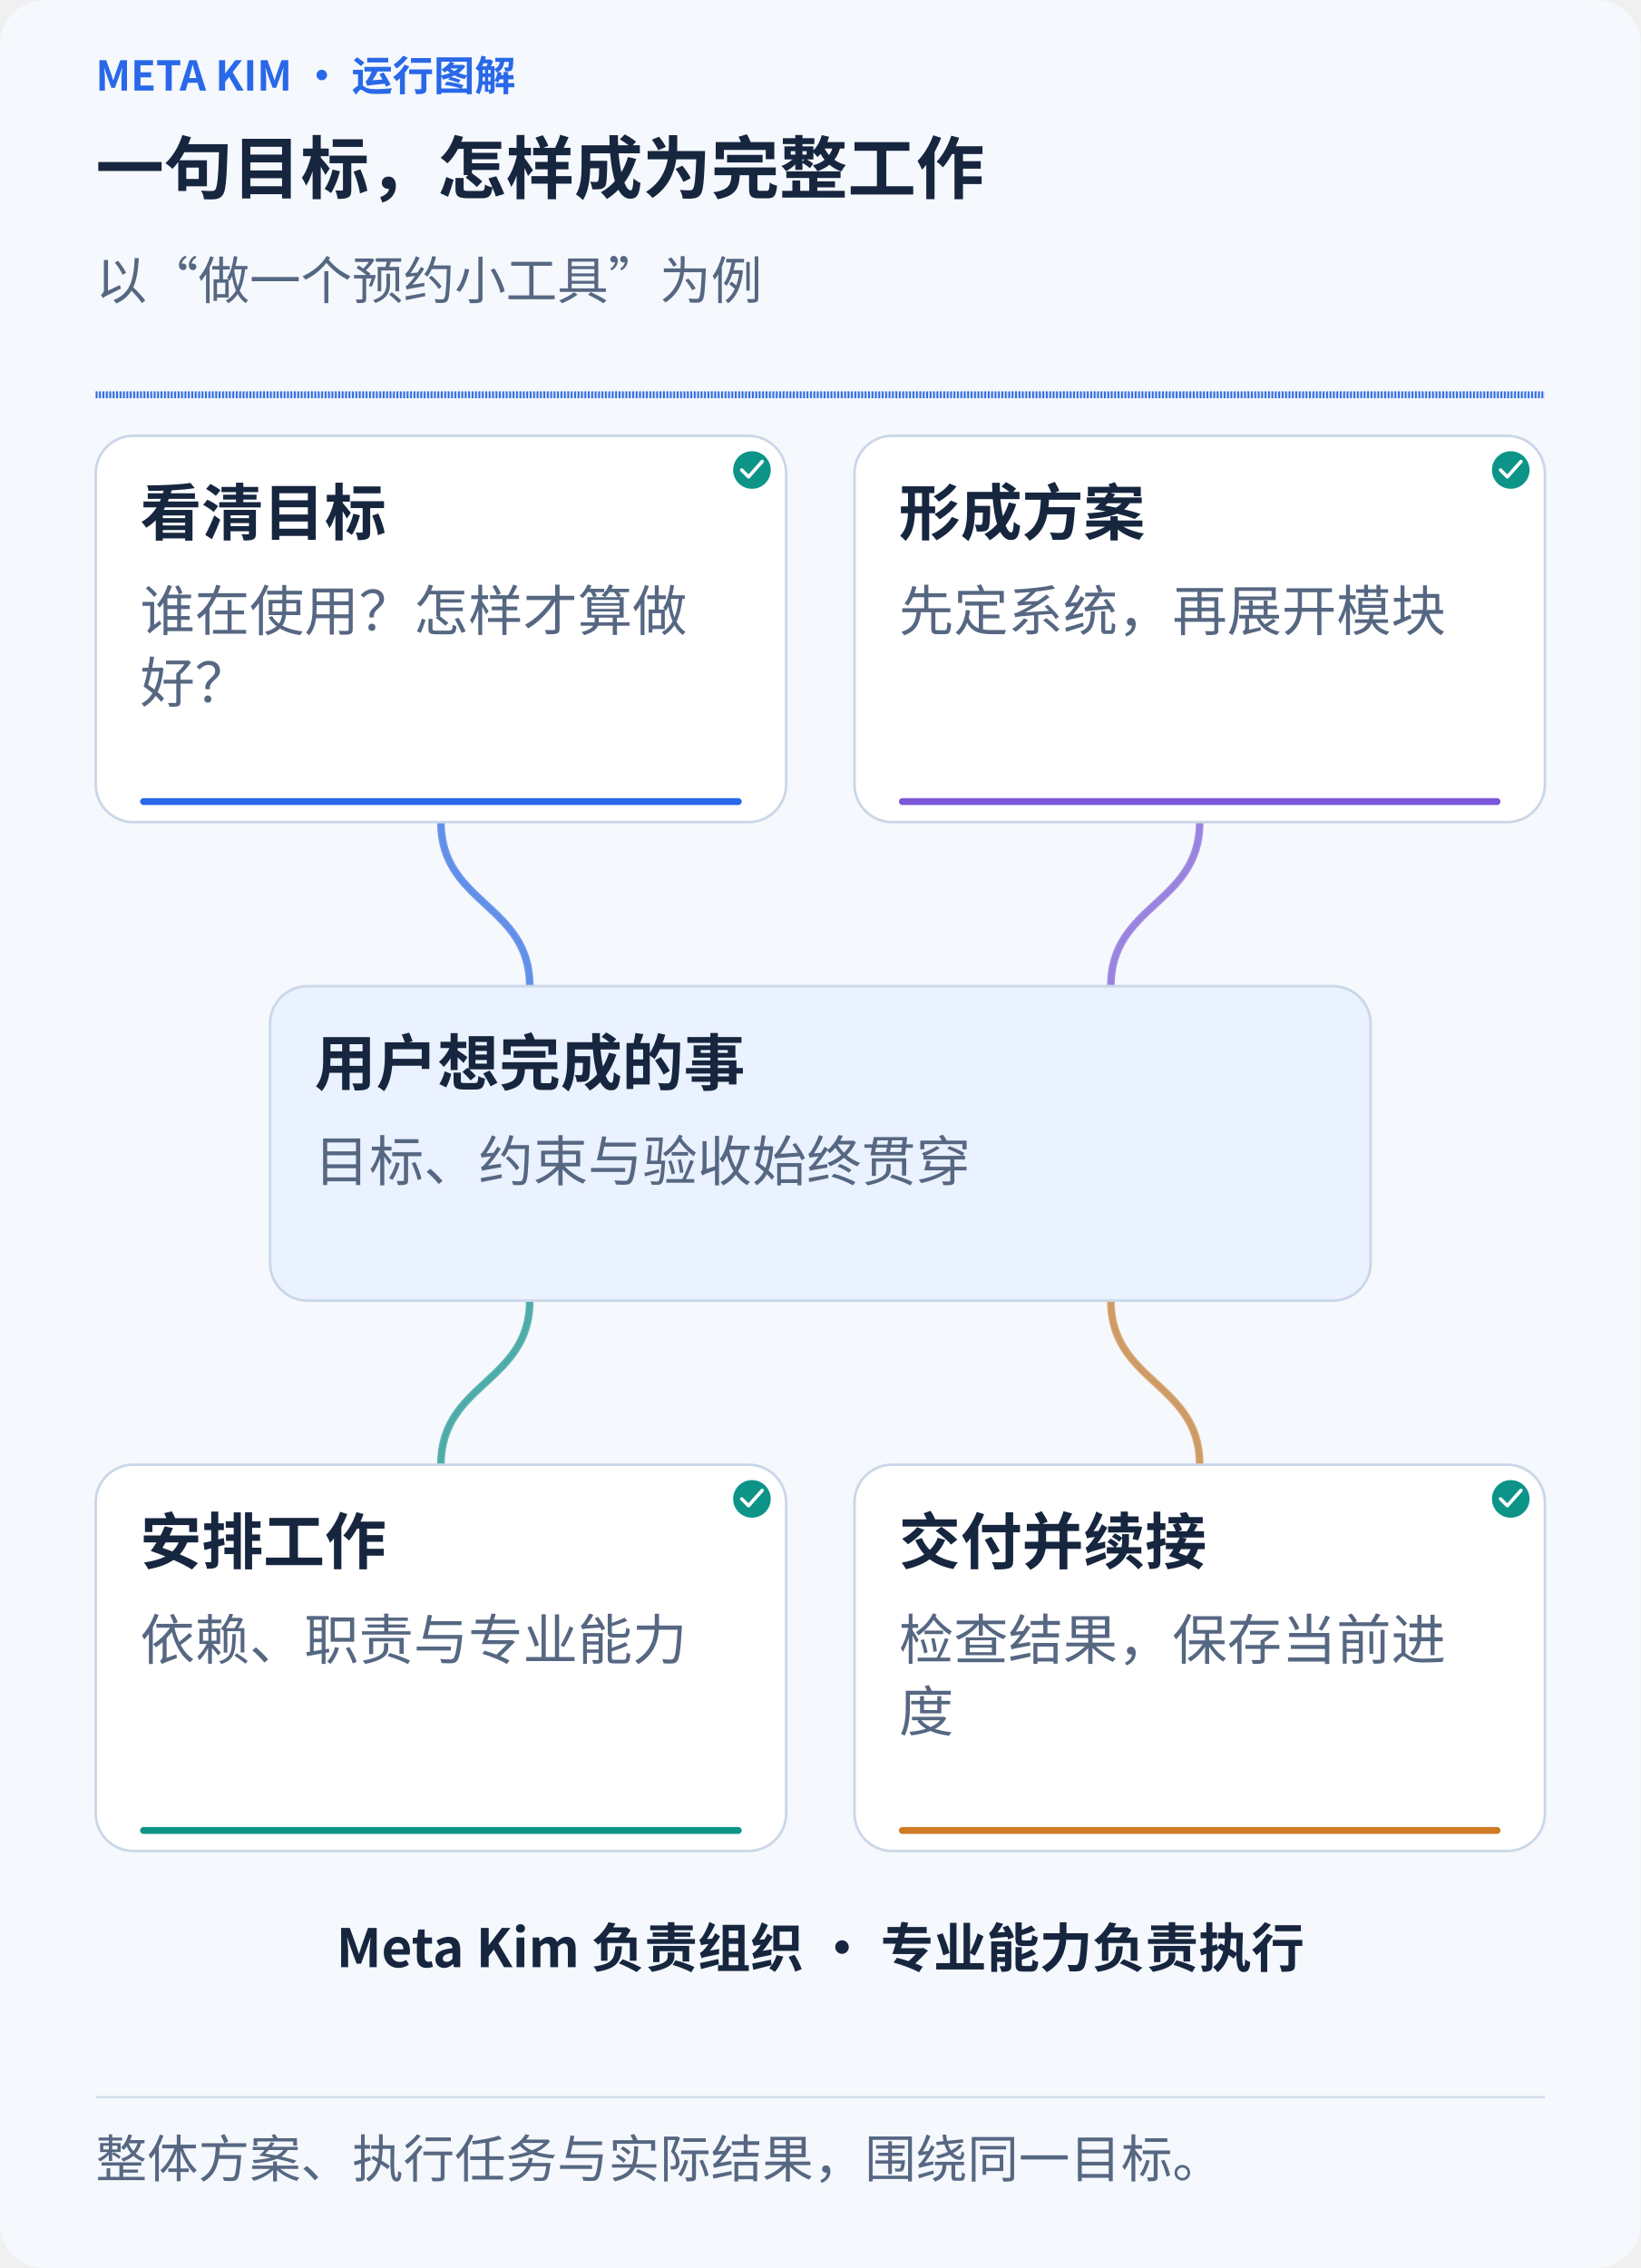
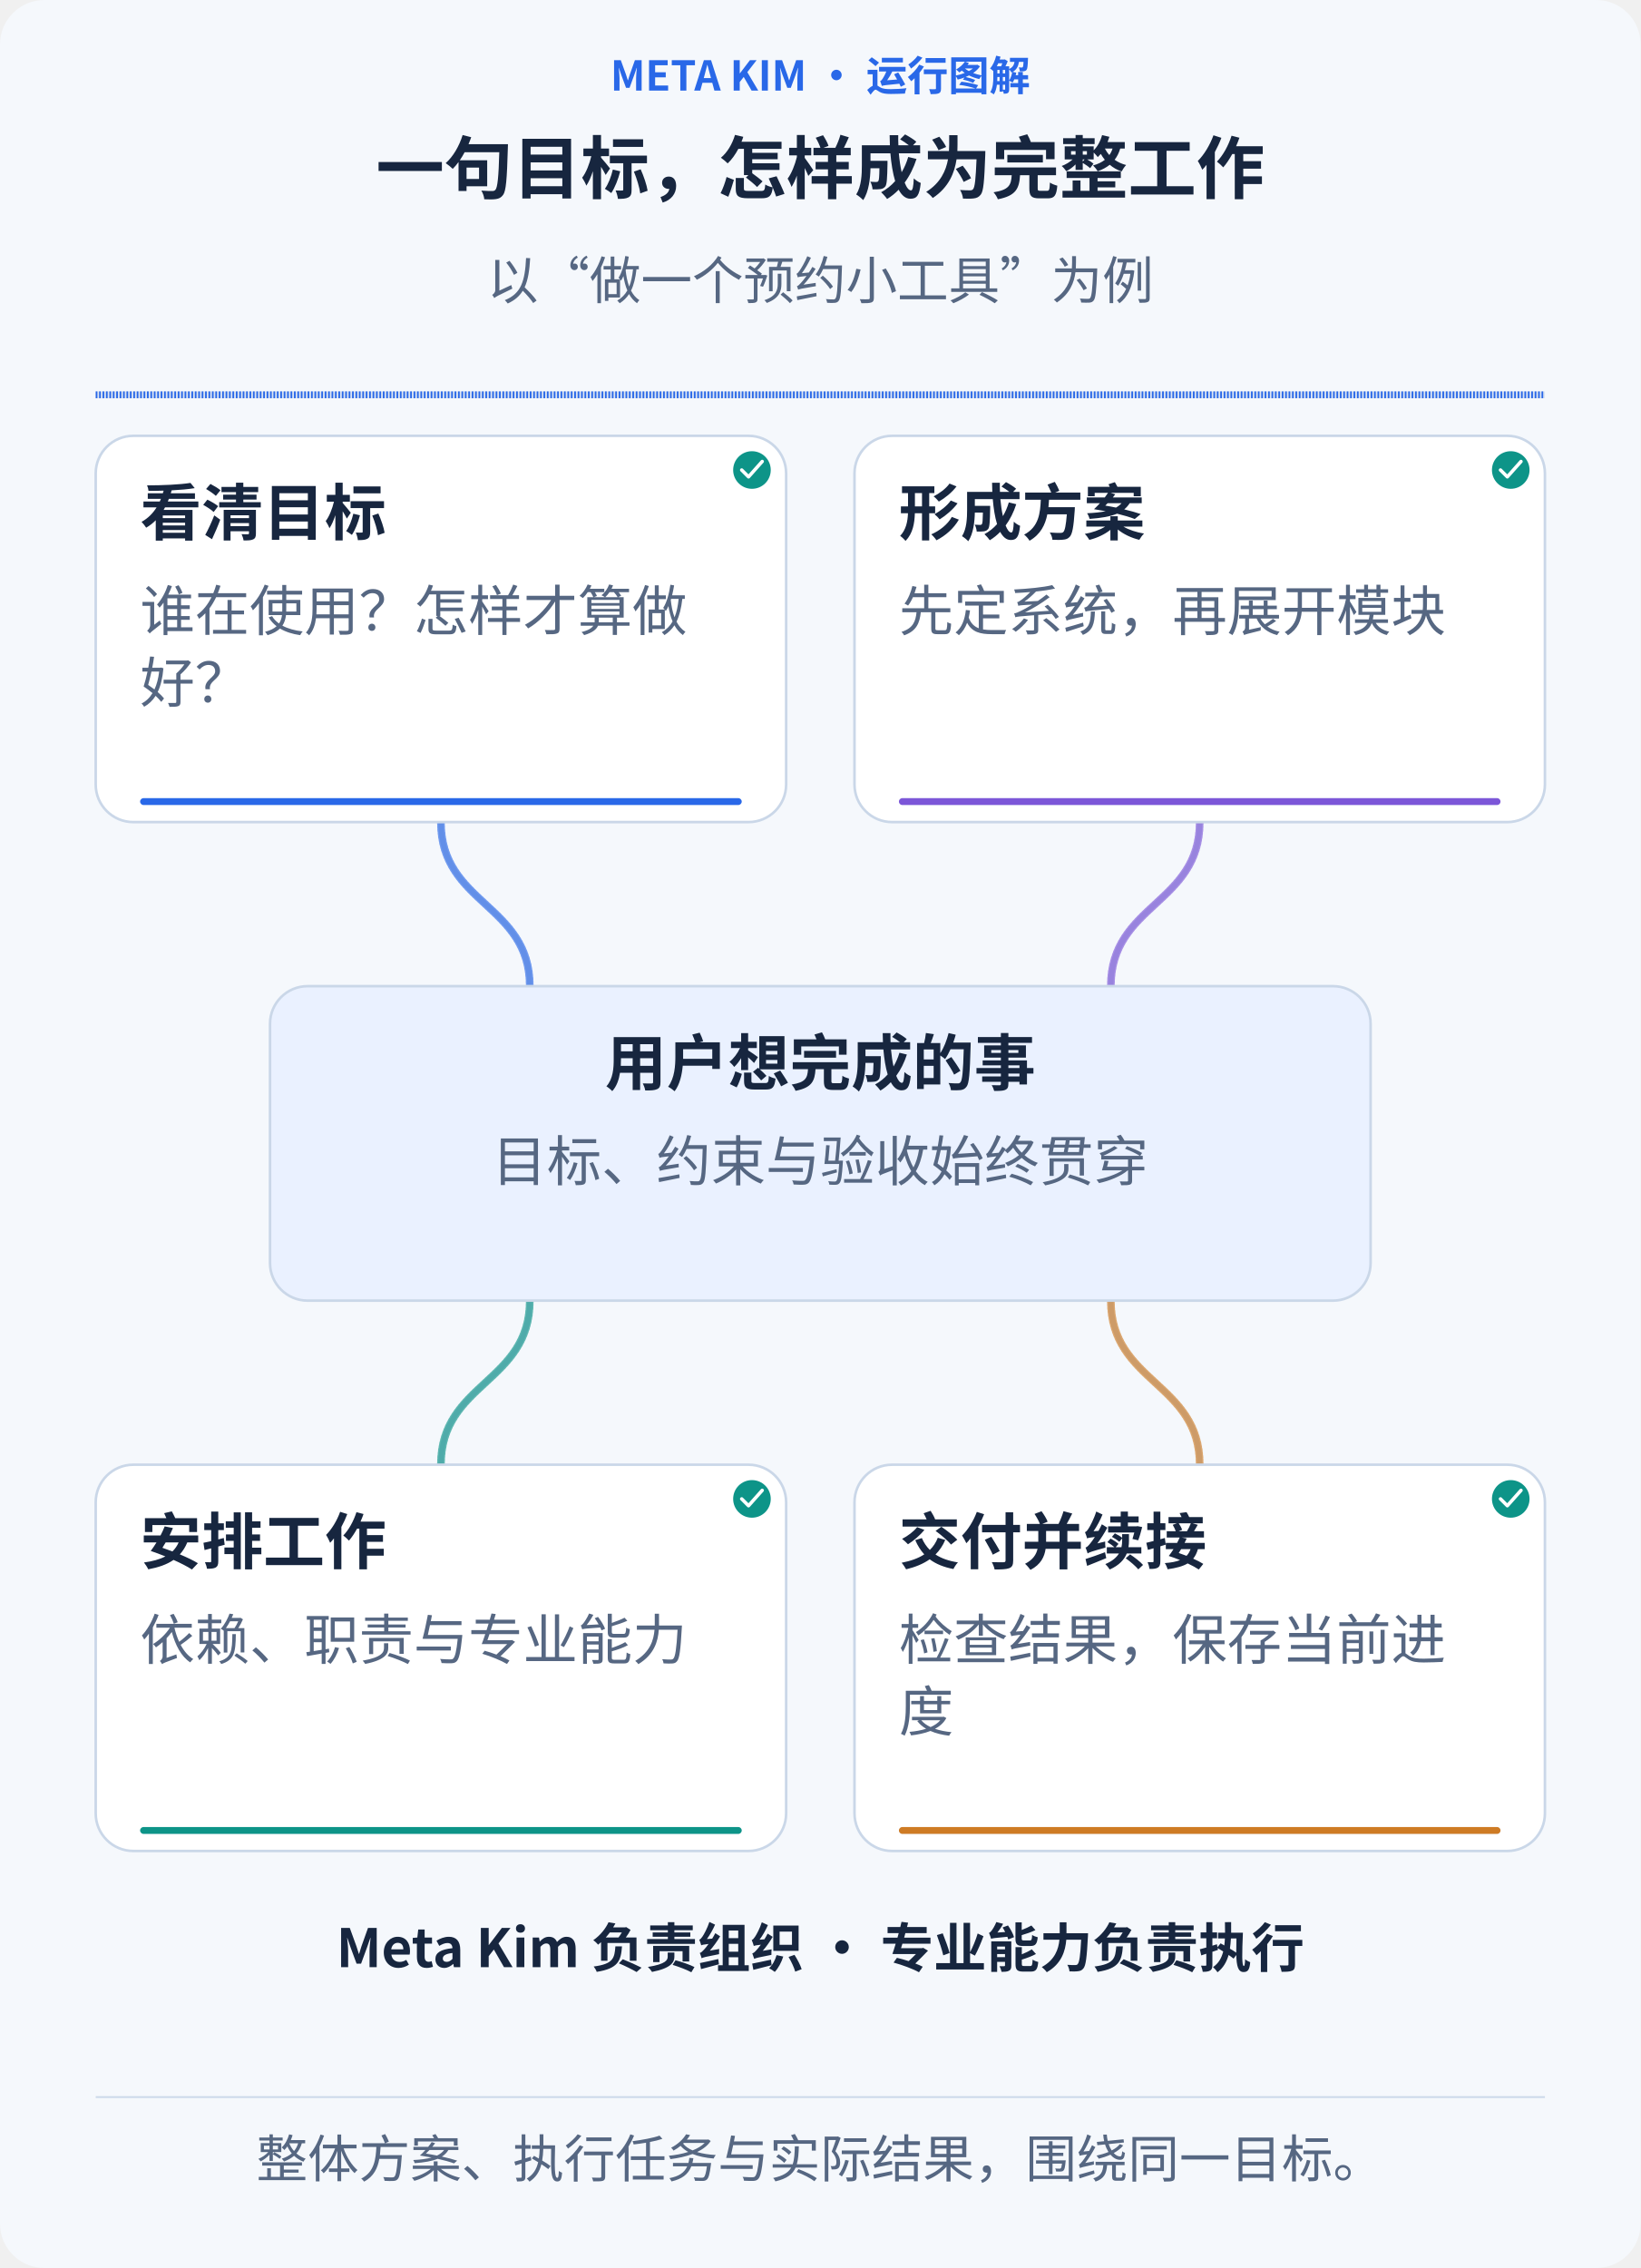
<svg xmlns="http://www.w3.org/2000/svg" width="960" height="1327" viewBox="0 0 960 1327" role="img" aria-labelledby="title description" lang="zh-CN" xml:lang="zh-CN">
  <defs>
    <marker id="arrow" viewBox="0 0 10 10" refX="9" refY="5" markerWidth="8" markerHeight="8" orient="auto-start-reverse">
      <path d="M1 1L9 5L1 9" fill="none" stroke="#cad7e8" stroke-width="1.6" stroke-linecap="round" />
    </marker>
    <marker id="back-arrow" viewBox="0 0 10 10" refX="9" refY="5" markerWidth="8" markerHeight="8" orient="auto">
      <path d="M1 1L9 5L1 9" fill="none" stroke="#7c56d8" stroke-width="1.6" stroke-linecap="round" />
    </marker>
  </defs>
  <style>text{font-family:"Microsoft YaHei","Noto Sans CJK SC","PingFang SC",Arial,sans-serif}.clock{stroke-dasharray:1;stroke-dashoffset:0;animation:clock 28s linear infinite}@keyframes clock{from{stroke-dashoffset:1}to{stroke-dashoffset:0}}@keyframes m0{0%,4%{stroke-dashoffset:1;opacity:0}5%{opacity:1}13%,100%{stroke-dashoffset:0;opacity:.8}}.m0{stroke-dashoffset:0;opacity:.65;animation:m0 28s ease-in-out infinite}
@keyframes m1{0%,20%{stroke-dashoffset:1;opacity:0}21%{opacity:1}29%,100%{stroke-dashoffset:0;opacity:.8}}.m1{stroke-dashoffset:0;opacity:.65;animation:m1 28s ease-in-out infinite}
@keyframes m2{0%,36%{stroke-dashoffset:1;opacity:0}37%{opacity:1}45%,100%{stroke-dashoffset:0;opacity:.8}}.m2{stroke-dashoffset:0;opacity:.65;animation:m2 28s ease-in-out infinite}
@keyframes m3{0%,52%{stroke-dashoffset:1;opacity:0}53%{opacity:1}61%,100%{stroke-dashoffset:0;opacity:.8}}.m3{stroke-dashoffset:0;opacity:.65;animation:m3 28s ease-in-out infinite}
@keyframes m4{0%,1%{opacity:0}2.2%,11.8%{opacity:1}13%,100%{opacity:0}}.m4{opacity:0;animation:m4 28s ease-in-out infinite}
@keyframes m5{0%,13%{opacity:0}14.5%,100%{opacity:1}}.m5{opacity:1;animation:m5 28s ease-in-out infinite}
@keyframes m6{0%,1%{transform:scaleX(0)}13%,100%{transform:scaleX(1)}}.m6{transform:scaleX(1);transform-box:fill-box;transform-origin:left center;animation:m6 28s ease-in-out infinite}
@keyframes m7{0%,10%{opacity:0}11.2%,22.8%{opacity:1}24%,100%{opacity:0}}.m7{opacity:0;animation:m7 28s ease-in-out infinite}
@keyframes m8{0%,24%{opacity:0}25.5%,100%{opacity:1}}.m8{opacity:1;animation:m8 28s ease-in-out infinite}
@keyframes m9{0%,10%{transform:scaleX(0)}24%,100%{transform:scaleX(1)}}.m9{transform:scaleX(1);transform-box:fill-box;transform-origin:left center;animation:m9 28s ease-in-out infinite}
@keyframes m10{0%,26%{opacity:0}27.2%,38.8%{opacity:1}40%,100%{opacity:0}}.m10{opacity:0;animation:m10 28s ease-in-out infinite}
@keyframes m11{0%,40%{opacity:0}41.5%,100%{opacity:1}}.m11{opacity:1;animation:m11 28s ease-in-out infinite}
@keyframes m12{0%,26%{transform:scaleX(0)}40%,100%{transform:scaleX(1)}}.m12{transform:scaleX(1);transform-box:fill-box;transform-origin:left center;animation:m12 28s ease-in-out infinite}
@keyframes m13{0%,42%{opacity:0}43.2%,54.8%{opacity:1}56%,100%{opacity:0}}.m13{opacity:0;animation:m13 28s ease-in-out infinite}
@keyframes m14{0%,56%{opacity:0}57.5%,100%{opacity:1}}.m14{opacity:1;animation:m14 28s ease-in-out infinite}
@keyframes m15{0%,42%{transform:scaleX(0)}56%,100%{transform:scaleX(1)}}.m15{transform:scaleX(1);transform-box:fill-box;transform-origin:left center;animation:m15 28s ease-in-out infinite}
@keyframes m16{0%,58%{opacity:0}59.2%,70.8%{opacity:1}72%,100%{opacity:0}}.m16{opacity:0;animation:m16 28s ease-in-out infinite}
@keyframes m17{0%,72%{opacity:0}73.5%,100%{opacity:1}}.m17{opacity:1;animation:m17 28s ease-in-out infinite}
@keyframes m18{0%,58%{transform:scaleX(0)}72%,100%{transform:scaleX(1)}}.m18{transform:scaleX(1);transform-box:fill-box;transform-origin:left center;animation:m18 28s ease-in-out infinite}@media(prefers-reduced-motion:reduce){*{animation:none!important}.focus,.clock{display:none}.completed{opacity:1}.progress{transform:scaleX(1)}.transfer{stroke-dashoffset:0;opacity:.45}}</style>
  <rect width="960" height="1327" rx="26" fill="#f5f8fc" />
-   <text x="56" y="53" font-size="24" font-weight="700" fill="#2968e8" text-anchor="start">
-     <tspan x="56" dy="0">META KIM · 运行图解</tspan>
+   <text x="480" y="53" font-size="24" font-weight="700" fill="#2968e8" text-anchor="middle">
+     <tspan x="480" dy="0">META KIM · 运行图解</tspan>
  </text>
-   <text x="56" y="113" font-size="40" font-weight="750" fill="#17263f" text-anchor="start">
-     <tspan x="56" dy="0">一句目标，怎样成为完整工作</tspan>
+   <text x="480" y="113" font-size="40" font-weight="750" fill="#17263f" text-anchor="middle">
+     <tspan x="480" dy="0">一句目标，怎样成为完整工作</tspan>
  </text>
-   <text x="56" y="175" font-size="30" font-weight="450" fill="#566782" text-anchor="start">
-     <tspan x="56" dy="0">以“做一个预约小工具”为例</tspan>
+   <text x="480" y="175" font-size="30" font-weight="450" fill="#566782" text-anchor="middle">
+     <tspan x="480" dy="0">以“做一个预约小工具”为例</tspan>
  </text>
  <path d="M56 231H904" stroke="#dce5f2" stroke-width="4" />
  <path class="clock" pathLength="1" d="M56 231H904" stroke="#2968e8" stroke-width="4" />
  <path d="M310 577C310 529 258 529 258 481" fill="none" stroke="#cad7e8" stroke-width="3" stroke-linecap="round" stroke-linejoin="round" />
  <path class="transfer m0" pathLength="1" d="M310 577C310 529 258 529 258 481" fill="none" stroke="#2968e8" stroke-width="4.5" stroke-dasharray="1" stroke-linecap="round" stroke-linejoin="round" />
  <path d="M650 577C650 529 702 529 702 481" fill="none" stroke="#cad7e8" stroke-width="3" stroke-linecap="round" stroke-linejoin="round" />
  <path class="transfer m1" pathLength="1" d="M650 577C650 529 702 529 702 481" fill="none" stroke="#7c56d8" stroke-width="4.5" stroke-dasharray="1" stroke-linecap="round" stroke-linejoin="round" />
  <path d="M310 761C310 809 258 809 258 857" fill="none" stroke="#cad7e8" stroke-width="3" stroke-linecap="round" stroke-linejoin="round" />
  <path class="transfer m2" pathLength="1" d="M310 761C310 809 258 809 258 857" fill="none" stroke="#0d9488" stroke-width="4.5" stroke-dasharray="1" stroke-linecap="round" stroke-linejoin="round" />
  <path d="M650 761C650 809 702 809 702 857" fill="none" stroke="#cad7e8" stroke-width="3" stroke-linecap="round" stroke-linejoin="round" />
  <path class="transfer m3" pathLength="1" d="M650 761C650 809 702 809 702 857" fill="none" stroke="#ce7b24" stroke-width="4.5" stroke-dasharray="1" stroke-linecap="round" stroke-linejoin="round" />
  <g class="node" data-label="用户想完成的事" data-box="158,577,644,184">
    <rect x="158" y="577" width="644" height="184" rx="22" fill="#eaf1ff" stroke="#cad7e8" stroke-width="1.5" />
    <rect class="focus m4" x="158" y="577" width="644" height="184" rx="22" fill="#2968e8" fill-opacity=".055" stroke="#2968e8" stroke-width="3" />
-     <text x="184" y="635" font-size="36" font-weight="700" fill="#17263f" text-anchor="start">
-       <tspan x="184" dy="0">用户想完成的事</tspan>
+     <text x="480" y="635" font-size="36" font-weight="700" fill="#17263f" text-anchor="middle">
+       <tspan x="480" dy="0">用户想完成的事</tspan>
    </text>
-     <text x="184" y="691" font-size="32" font-weight="450" fill="#566782" text-anchor="start">
-       <tspan x="184" dy="0">目标、约束与验收始终贯穿</tspan>
+     <text x="480" y="691" font-size="32" font-weight="450" fill="#566782" text-anchor="middle">
+       <tspan x="480" dy="0">目标、约束与验收始终贯穿</tspan>
    </text>
  </g>
  <g class="node" data-label="看清目标" data-box="56,255,404,226">
    <rect x="56" y="255" width="404" height="226" rx="22" fill="#fff" stroke="#cad7e8" stroke-width="1.5" />
    <rect class="focus m7" x="56" y="255" width="404" height="226" rx="22" fill="#2968e8" fill-opacity=".055" stroke="#2968e8" stroke-width="3" />
    <text x="82" y="313" font-size="36" font-weight="700" fill="#17263f" text-anchor="start">
      <tspan x="82" dy="0">看清目标</tspan>
    </text>
    <text x="82" y="369" font-size="32" font-weight="450" fill="#566782" text-anchor="start">
      <tspan x="82" dy="0">谁在使用？怎样才算做</tspan>
      <tspan x="82" dy="42">好？</tspan>
    </text>
    <rect x="82" y="467" width="352" height="4" rx="2" fill="#e2e9f3" />
    <rect class="progress m9" x="82" y="467" width="352" height="4" rx="2" fill="#2968e8" />
    <g class="completed m8">
      <circle cx="440" cy="275" r="11" fill="#0d9488" />
      <path d="M434 275l4 4 8-9" fill="none" stroke="#fff" stroke-width="2" stroke-linecap="round" stroke-linejoin="round" />
    </g>
  </g>
  <g class="node" data-label="形成方案" data-box="500,255,404,226">
    <rect x="500" y="255" width="404" height="226" rx="22" fill="#fff" stroke="#cad7e8" stroke-width="1.5" />
    <rect class="focus m10" x="500" y="255" width="404" height="226" rx="22" fill="#7c56d8" fill-opacity=".055" stroke="#7c56d8" stroke-width="3" />
    <text x="526" y="313" font-size="36" font-weight="700" fill="#17263f" text-anchor="start">
      <tspan x="526" dy="0">形成方案</tspan>
    </text>
    <text x="526" y="369" font-size="32" font-weight="450" fill="#566782" text-anchor="start">
      <tspan x="526" dy="0">先定系统，再展开模块</tspan>
    </text>
    <rect x="526" y="467" width="352" height="4" rx="2" fill="#e2e9f3" />
    <rect class="progress m12" x="526" y="467" width="352" height="4" rx="2" fill="#7c56d8" />
    <g class="completed m11">
      <circle cx="884" cy="275" r="11" fill="#0d9488" />
      <path d="M878 275l4 4 8-9" fill="none" stroke="#fff" stroke-width="2" stroke-linecap="round" stroke-linejoin="round" />
    </g>
  </g>
  <g class="node" data-label="安排工作" data-box="56,857,404,226">
    <rect x="56" y="857" width="404" height="226" rx="22" fill="#fff" stroke="#cad7e8" stroke-width="1.5" />
    <rect class="focus m13" x="56" y="857" width="404" height="226" rx="22" fill="#0d9488" fill-opacity=".055" stroke="#0d9488" stroke-width="3" />
    <text x="82" y="915" font-size="36" font-weight="700" fill="#17263f" text-anchor="start">
      <tspan x="82" dy="0">安排工作</tspan>
    </text>
    <text x="82" y="971" font-size="32" font-weight="450" fill="#566782" text-anchor="start">
      <tspan x="82" dy="0">依赖、职责与专业能力</tspan>
    </text>
    <rect x="82" y="1069" width="352" height="4" rx="2" fill="#e2e9f3" />
    <rect class="progress m15" x="82" y="1069" width="352" height="4" rx="2" fill="#0d9488" />
    <g class="completed m14">
      <circle cx="440" cy="877" r="11" fill="#0d9488" />
      <path d="M434 877l4 4 8-9" fill="none" stroke="#fff" stroke-width="2" stroke-linecap="round" stroke-linejoin="round" />
    </g>
  </g>
  <g class="node" data-label="交付并续接" data-box="500,857,404,226">
    <rect x="500" y="857" width="404" height="226" rx="22" fill="#fff" stroke="#cad7e8" stroke-width="1.5" />
    <rect class="focus m16" x="500" y="857" width="404" height="226" rx="22" fill="#ce7b24" fill-opacity=".055" stroke="#ce7b24" stroke-width="3" />
    <text x="526" y="915" font-size="36" font-weight="700" fill="#17263f" text-anchor="start">
      <tspan x="526" dy="0">交付并续接</tspan>
    </text>
    <text x="526" y="971" font-size="32" font-weight="450" fill="#566782" text-anchor="start">
      <tspan x="526" dy="0">检查结果，保存当前进</tspan>
      <tspan x="526" dy="42">度</tspan>
    </text>
    <rect x="526" y="1069" width="352" height="4" rx="2" fill="#e2e9f3" />
    <rect class="progress m18" x="526" y="1069" width="352" height="4" rx="2" fill="#ce7b24" />
    <g class="completed m17">
      <circle cx="884" cy="877" r="11" fill="#0d9488" />
      <path d="M878 877l4 4 8-9" fill="none" stroke="#fff" stroke-width="2" stroke-linecap="round" stroke-linejoin="round" />
    </g>
  </g>
  <text x="480" y="1151" font-size="31" font-weight="700" fill="#17263f" text-anchor="middle">
    <tspan x="480" dy="0">Meta Kim 负责组织 · 专业能力负责执行</tspan>
  </text>
  <path d="M56 1227H904" stroke="#cad7e8" />
-   <text x="56" y="1274" font-size="30" font-weight="450" fill="#566782" text-anchor="start">
-     <tspan x="56" dy="0">整体方案、执行任务与实际结果，围绕同一目标。</tspan>
+   <text x="480" y="1274" font-size="30" font-weight="450" fill="#566782" text-anchor="middle">
+     <tspan x="480" dy="0">整体方案、执行任务与实际结果，围绕同一目标。</tspan>
  </text>
</svg>
